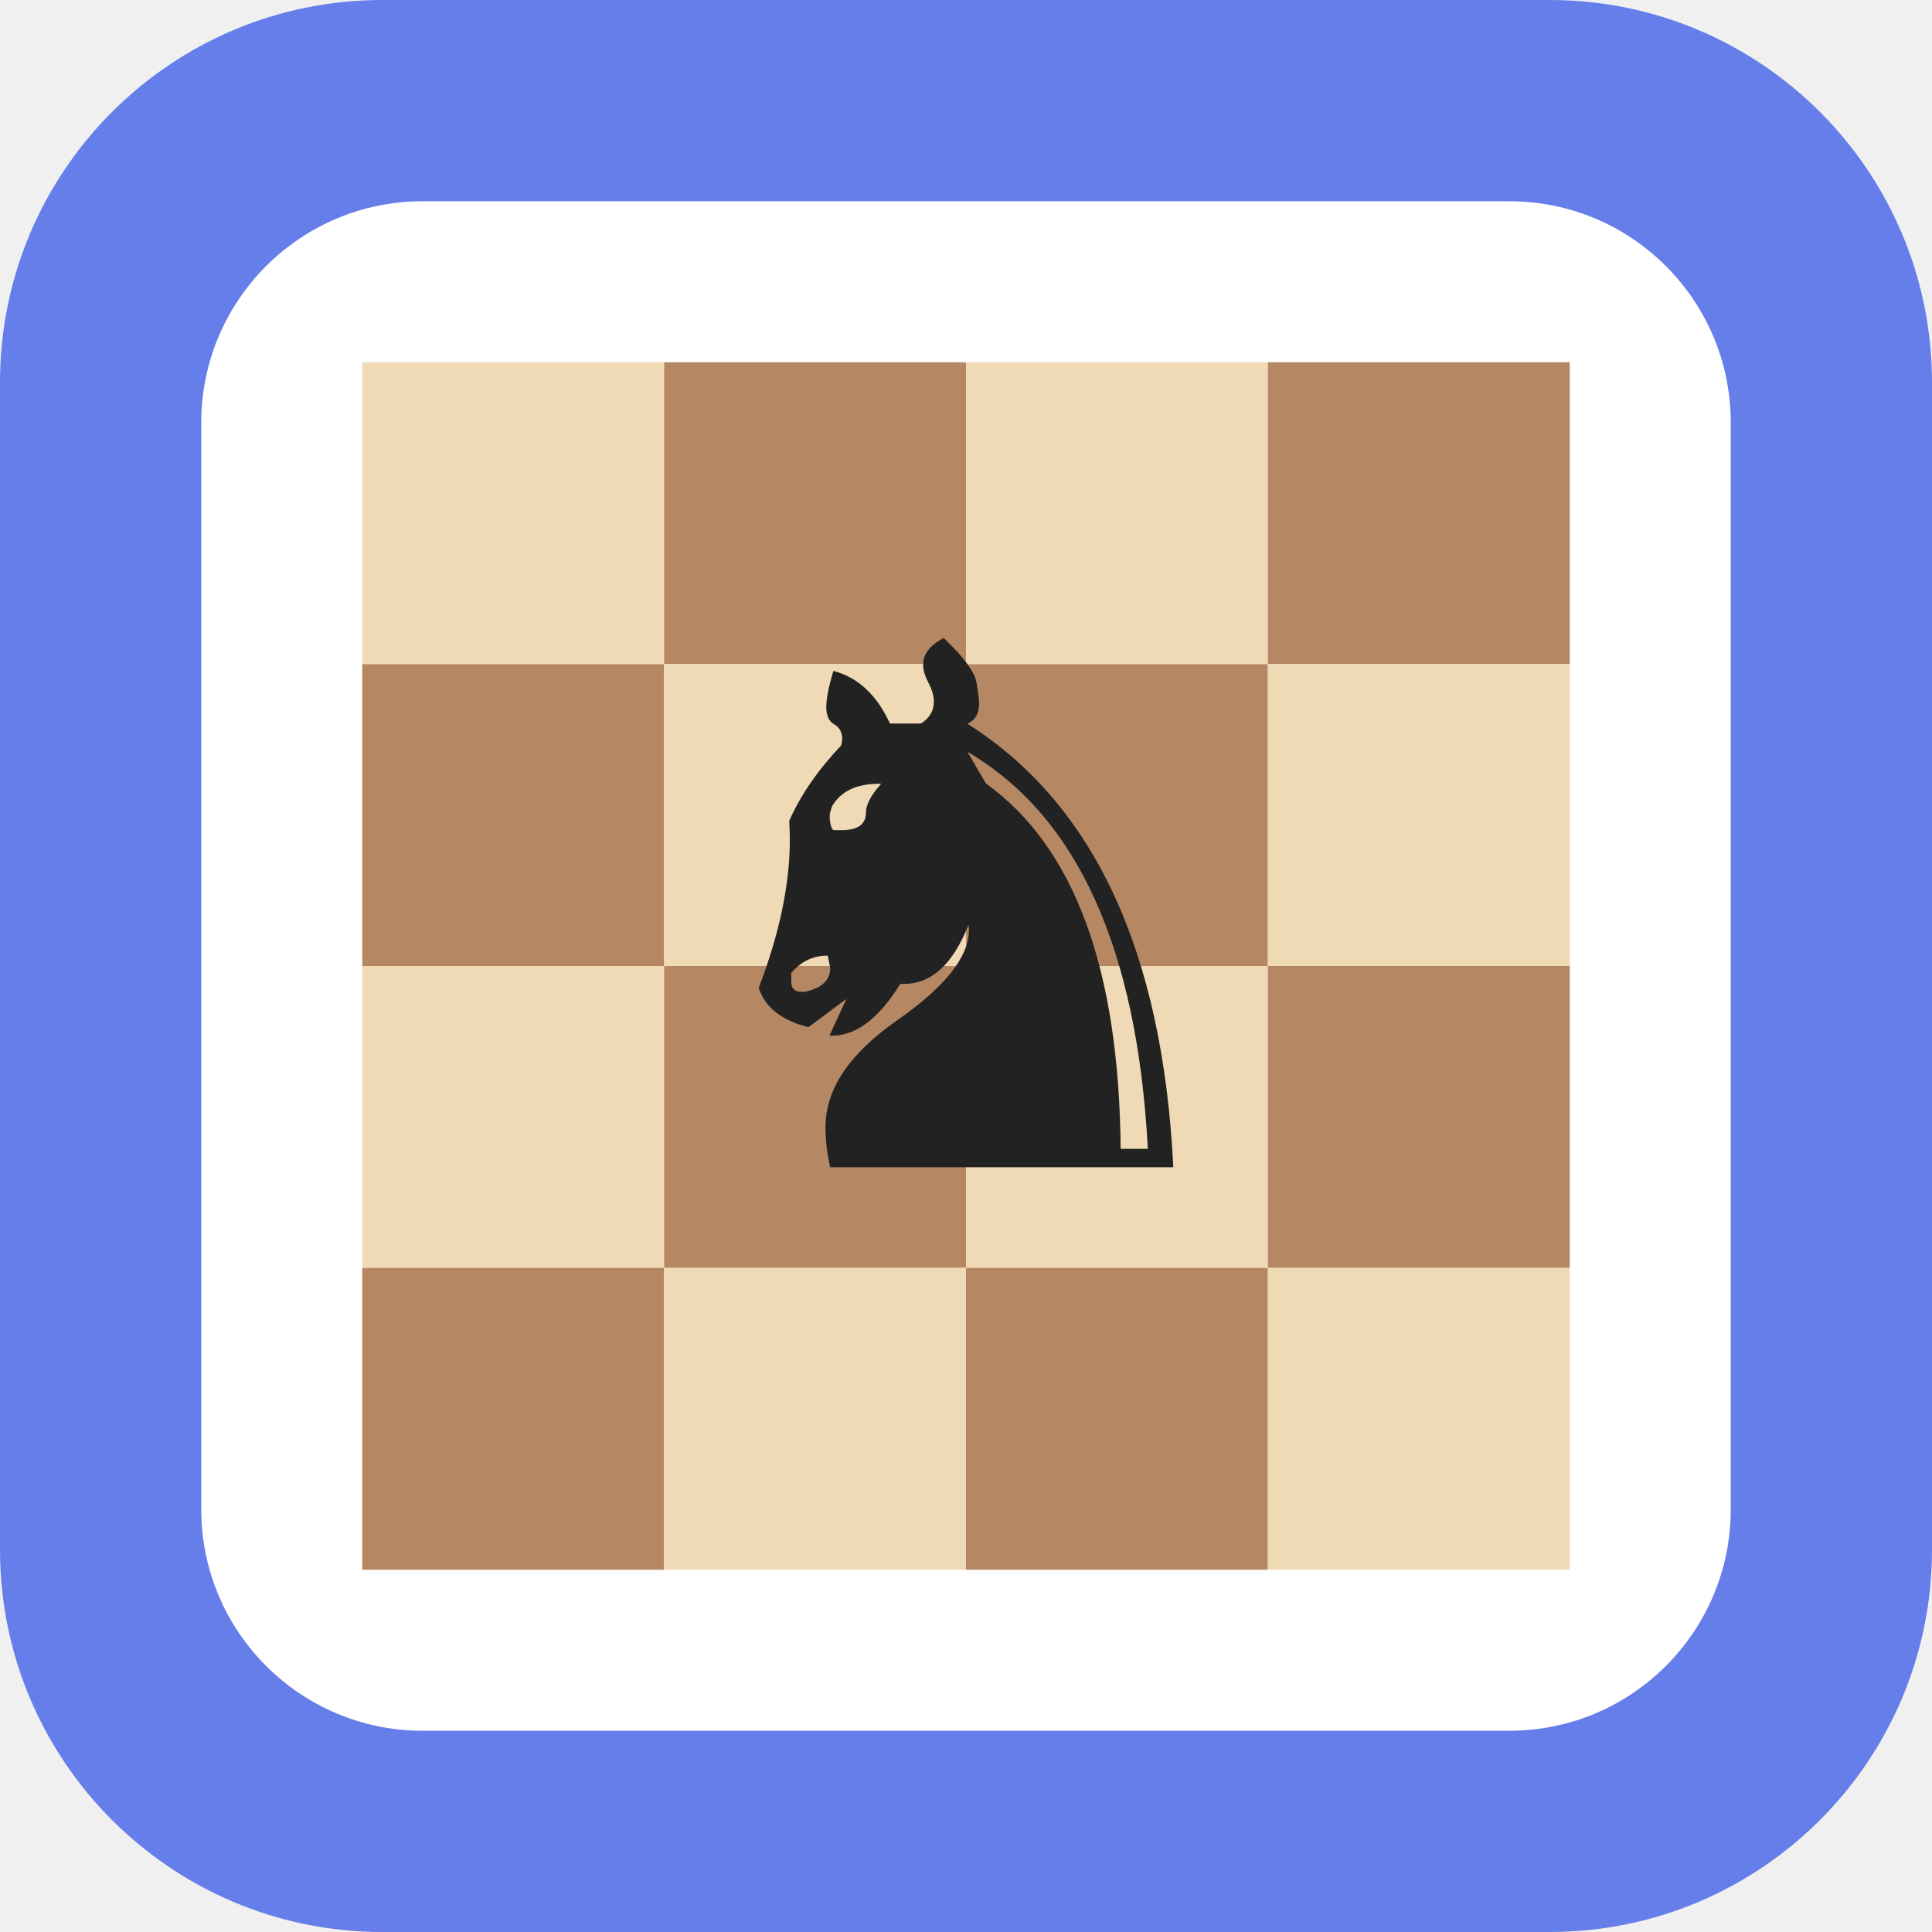
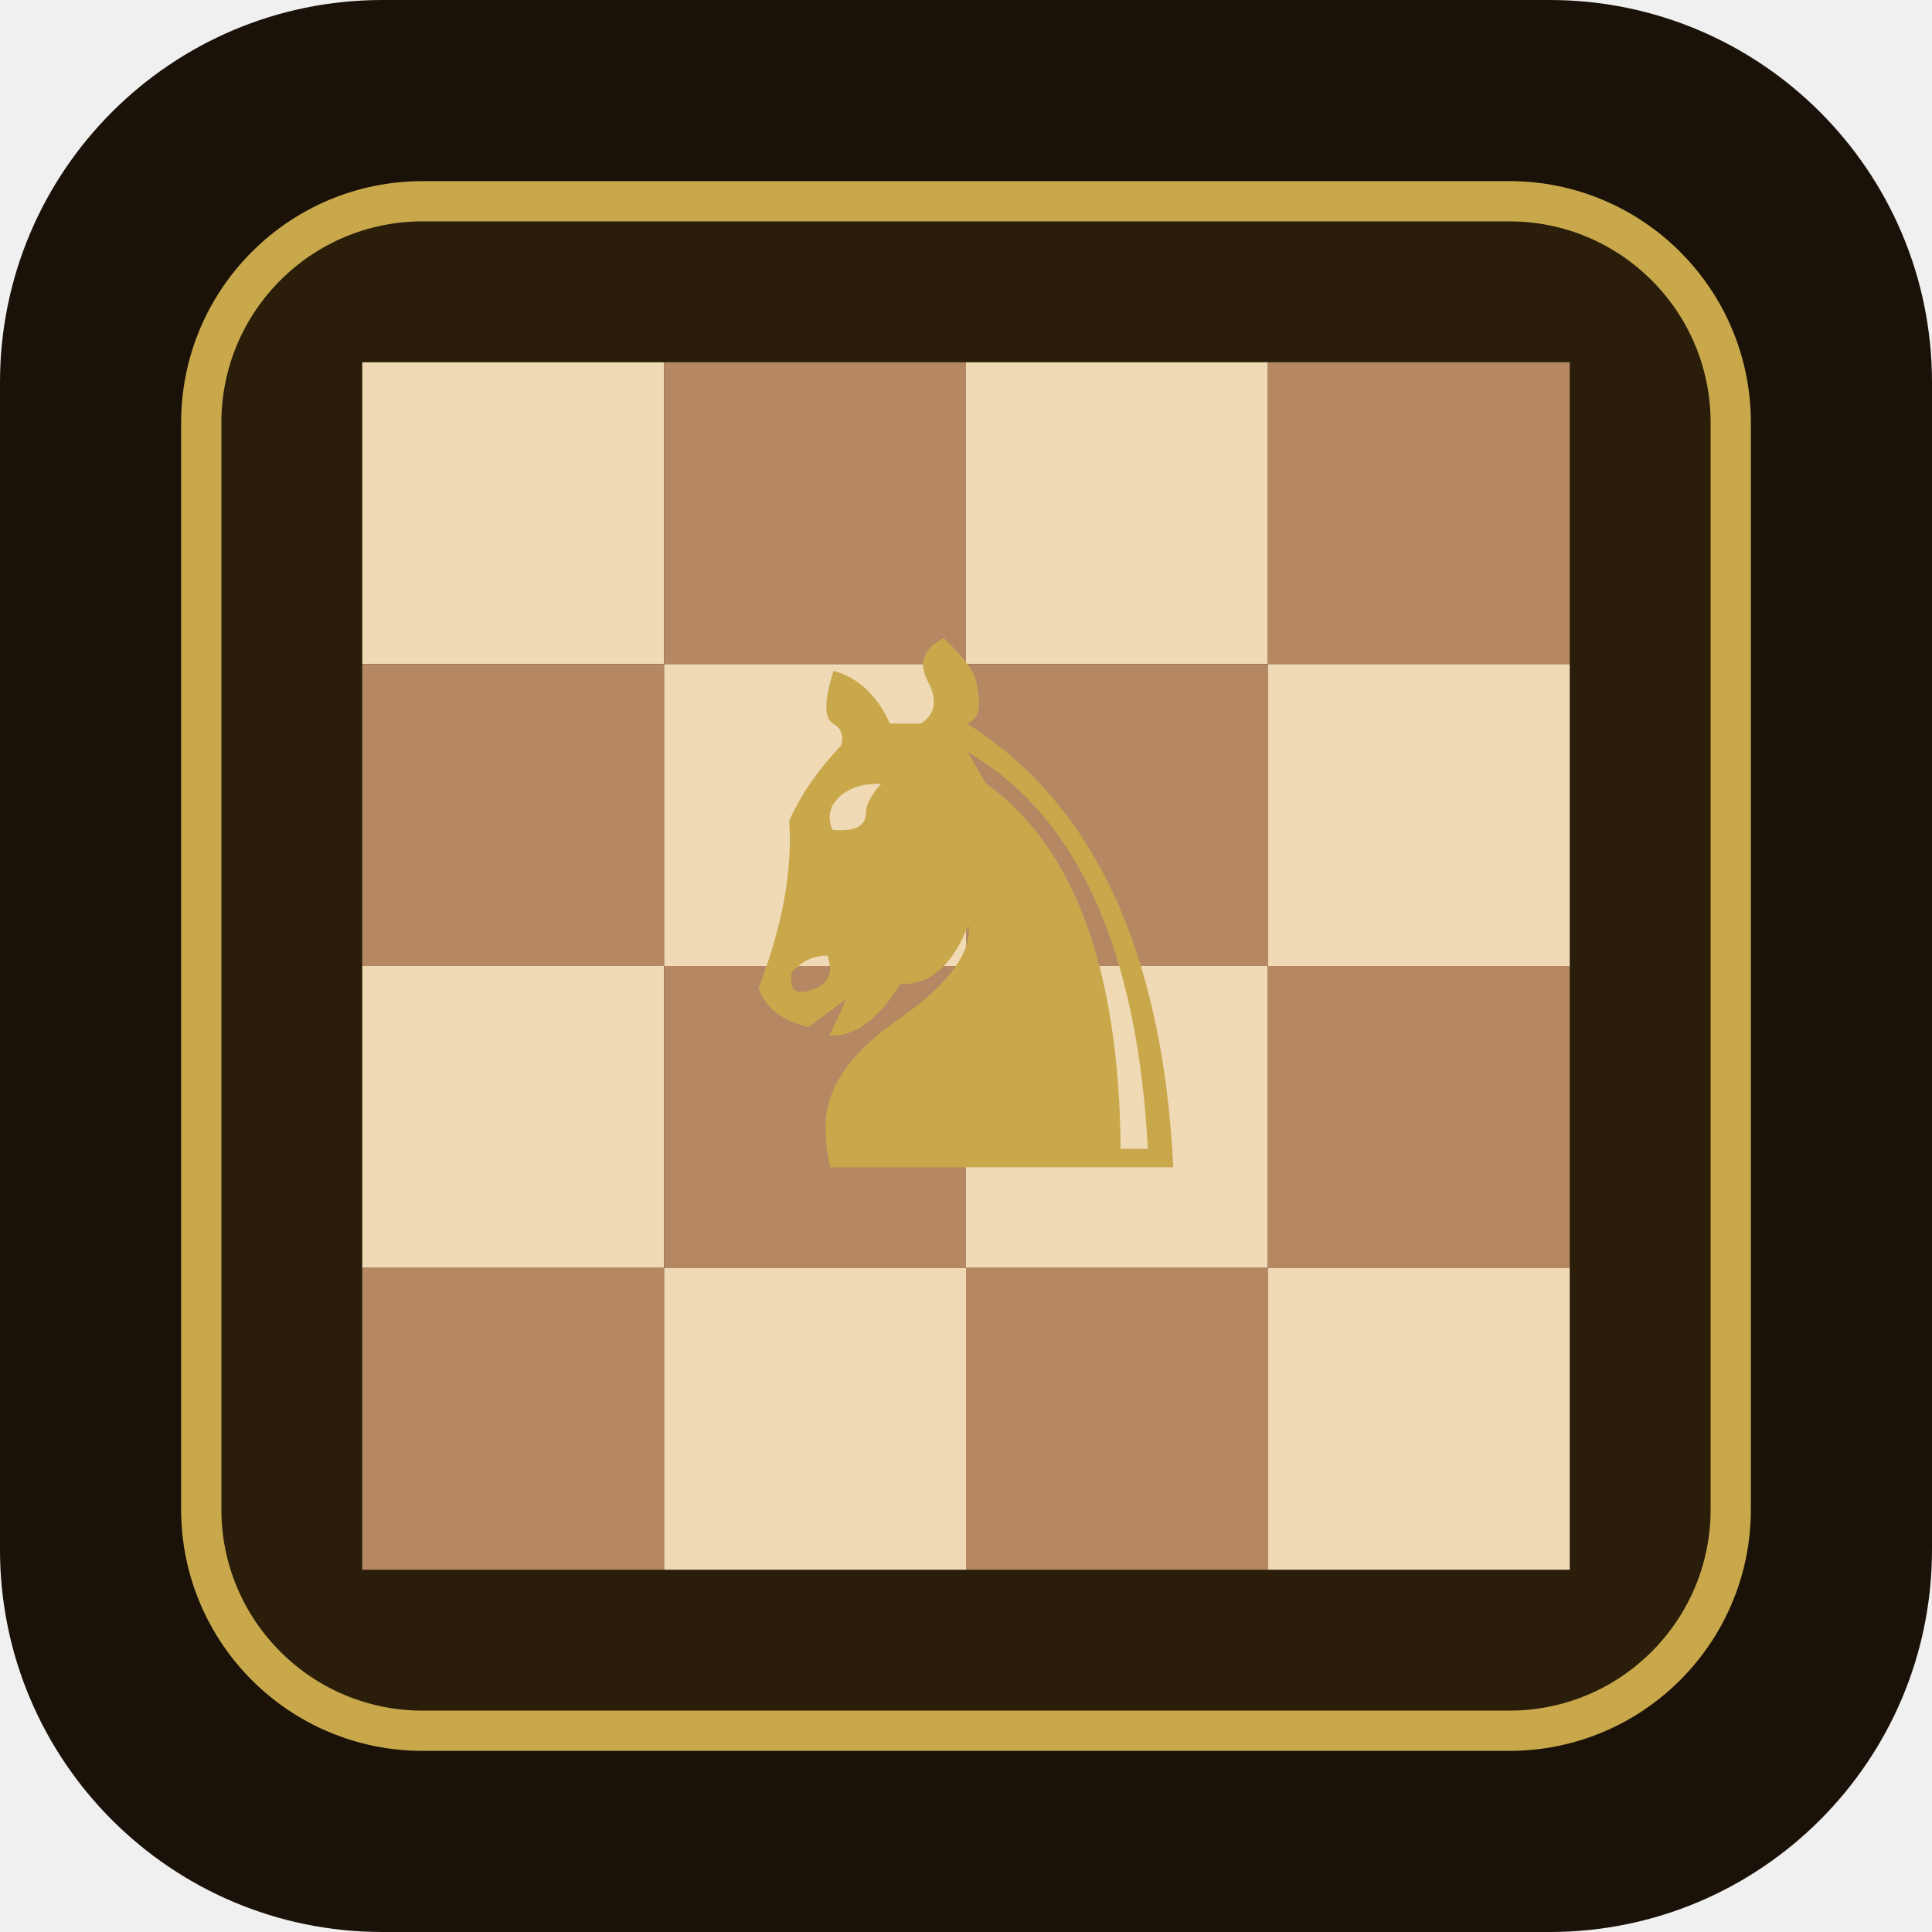
<svg xmlns="http://www.w3.org/2000/svg" width="192" height="192" viewBox="0 0 192 192">
-   <rect width="192" height="192" rx="38" fill="#667eea" />
-   <rect x="20" y="20" width="152" height="152" rx="22" fill="#ffffff" />
+   <rect width="192" height="192" rx="38" fill="#1a1208" />
+   <rect x="20" y="20" width="152" height="152" rx="22" fill="#2a1e0a" stroke="#c9a84c" stroke-width="4" />
  <rect x="36" y="36" width="30" height="30" fill="#f0d9b5" />
  <rect x="66" y="36" width="30" height="30" fill="#b58863" />
  <rect x="96" y="36" width="30" height="30" fill="#f0d9b5" />
  <rect x="126" y="36" width="30" height="30" fill="#b58863" />
  <rect x="36" y="66" width="30" height="30" fill="#b58863" />
  <rect x="66" y="66" width="30" height="30" fill="#f0d9b5" />
  <rect x="96" y="66" width="30" height="30" fill="#b58863" />
  <rect x="126" y="66" width="30" height="30" fill="#f0d9b5" />
  <rect x="36" y="96" width="30" height="30" fill="#f0d9b5" />
  <rect x="66" y="96" width="30" height="30" fill="#b58863" />
  <rect x="96" y="96" width="30" height="30" fill="#f0d9b5" />
  <rect x="126" y="96" width="30" height="30" fill="#b58863" />
  <rect x="36" y="126" width="30" height="30" fill="#b58863" />
  <rect x="66" y="126" width="30" height="30" fill="#f0d9b5" />
  <rect x="96" y="126" width="30" height="30" fill="#b58863" />
  <rect x="126" y="126" width="30" height="30" fill="#f0d9b5" />
-   <text x="96" y="116" text-anchor="middle" font-size="72" font-family="Segoe UI Emoji, Arial" fill="#222">♞</text>
+   <text x="96" y="116" text-anchor="middle" font-size="72" font-family="Segoe UI Emoji, Arial" fill="#c9a84c">♞</text>
</svg>
